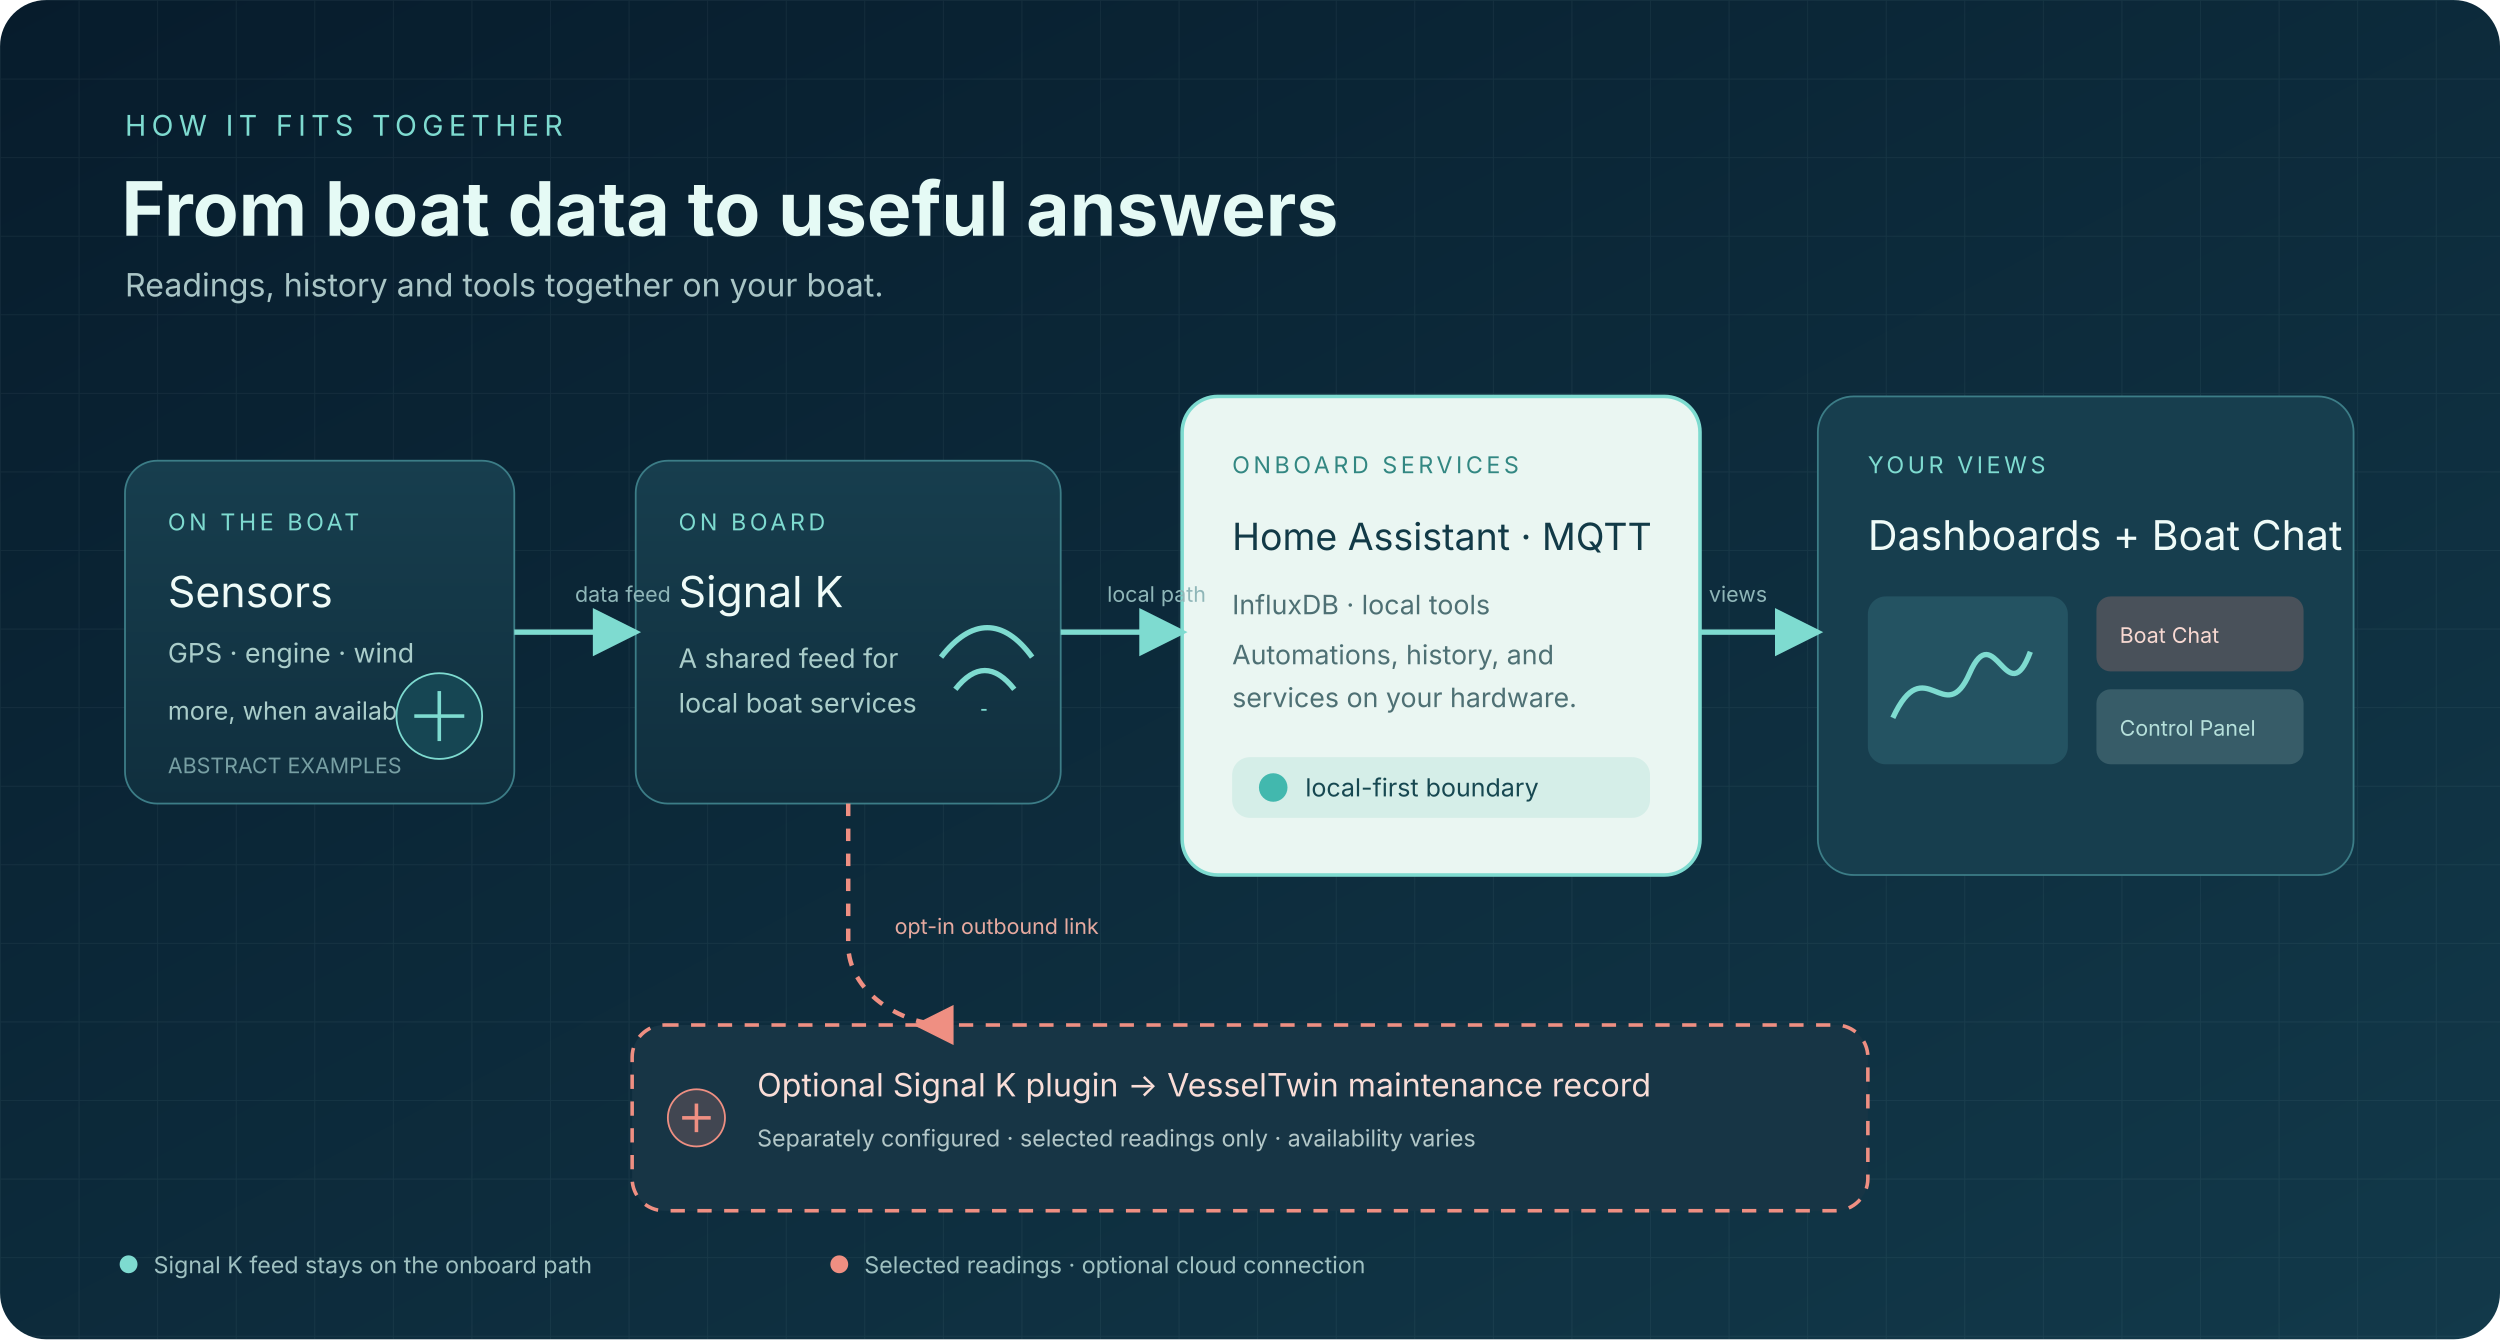
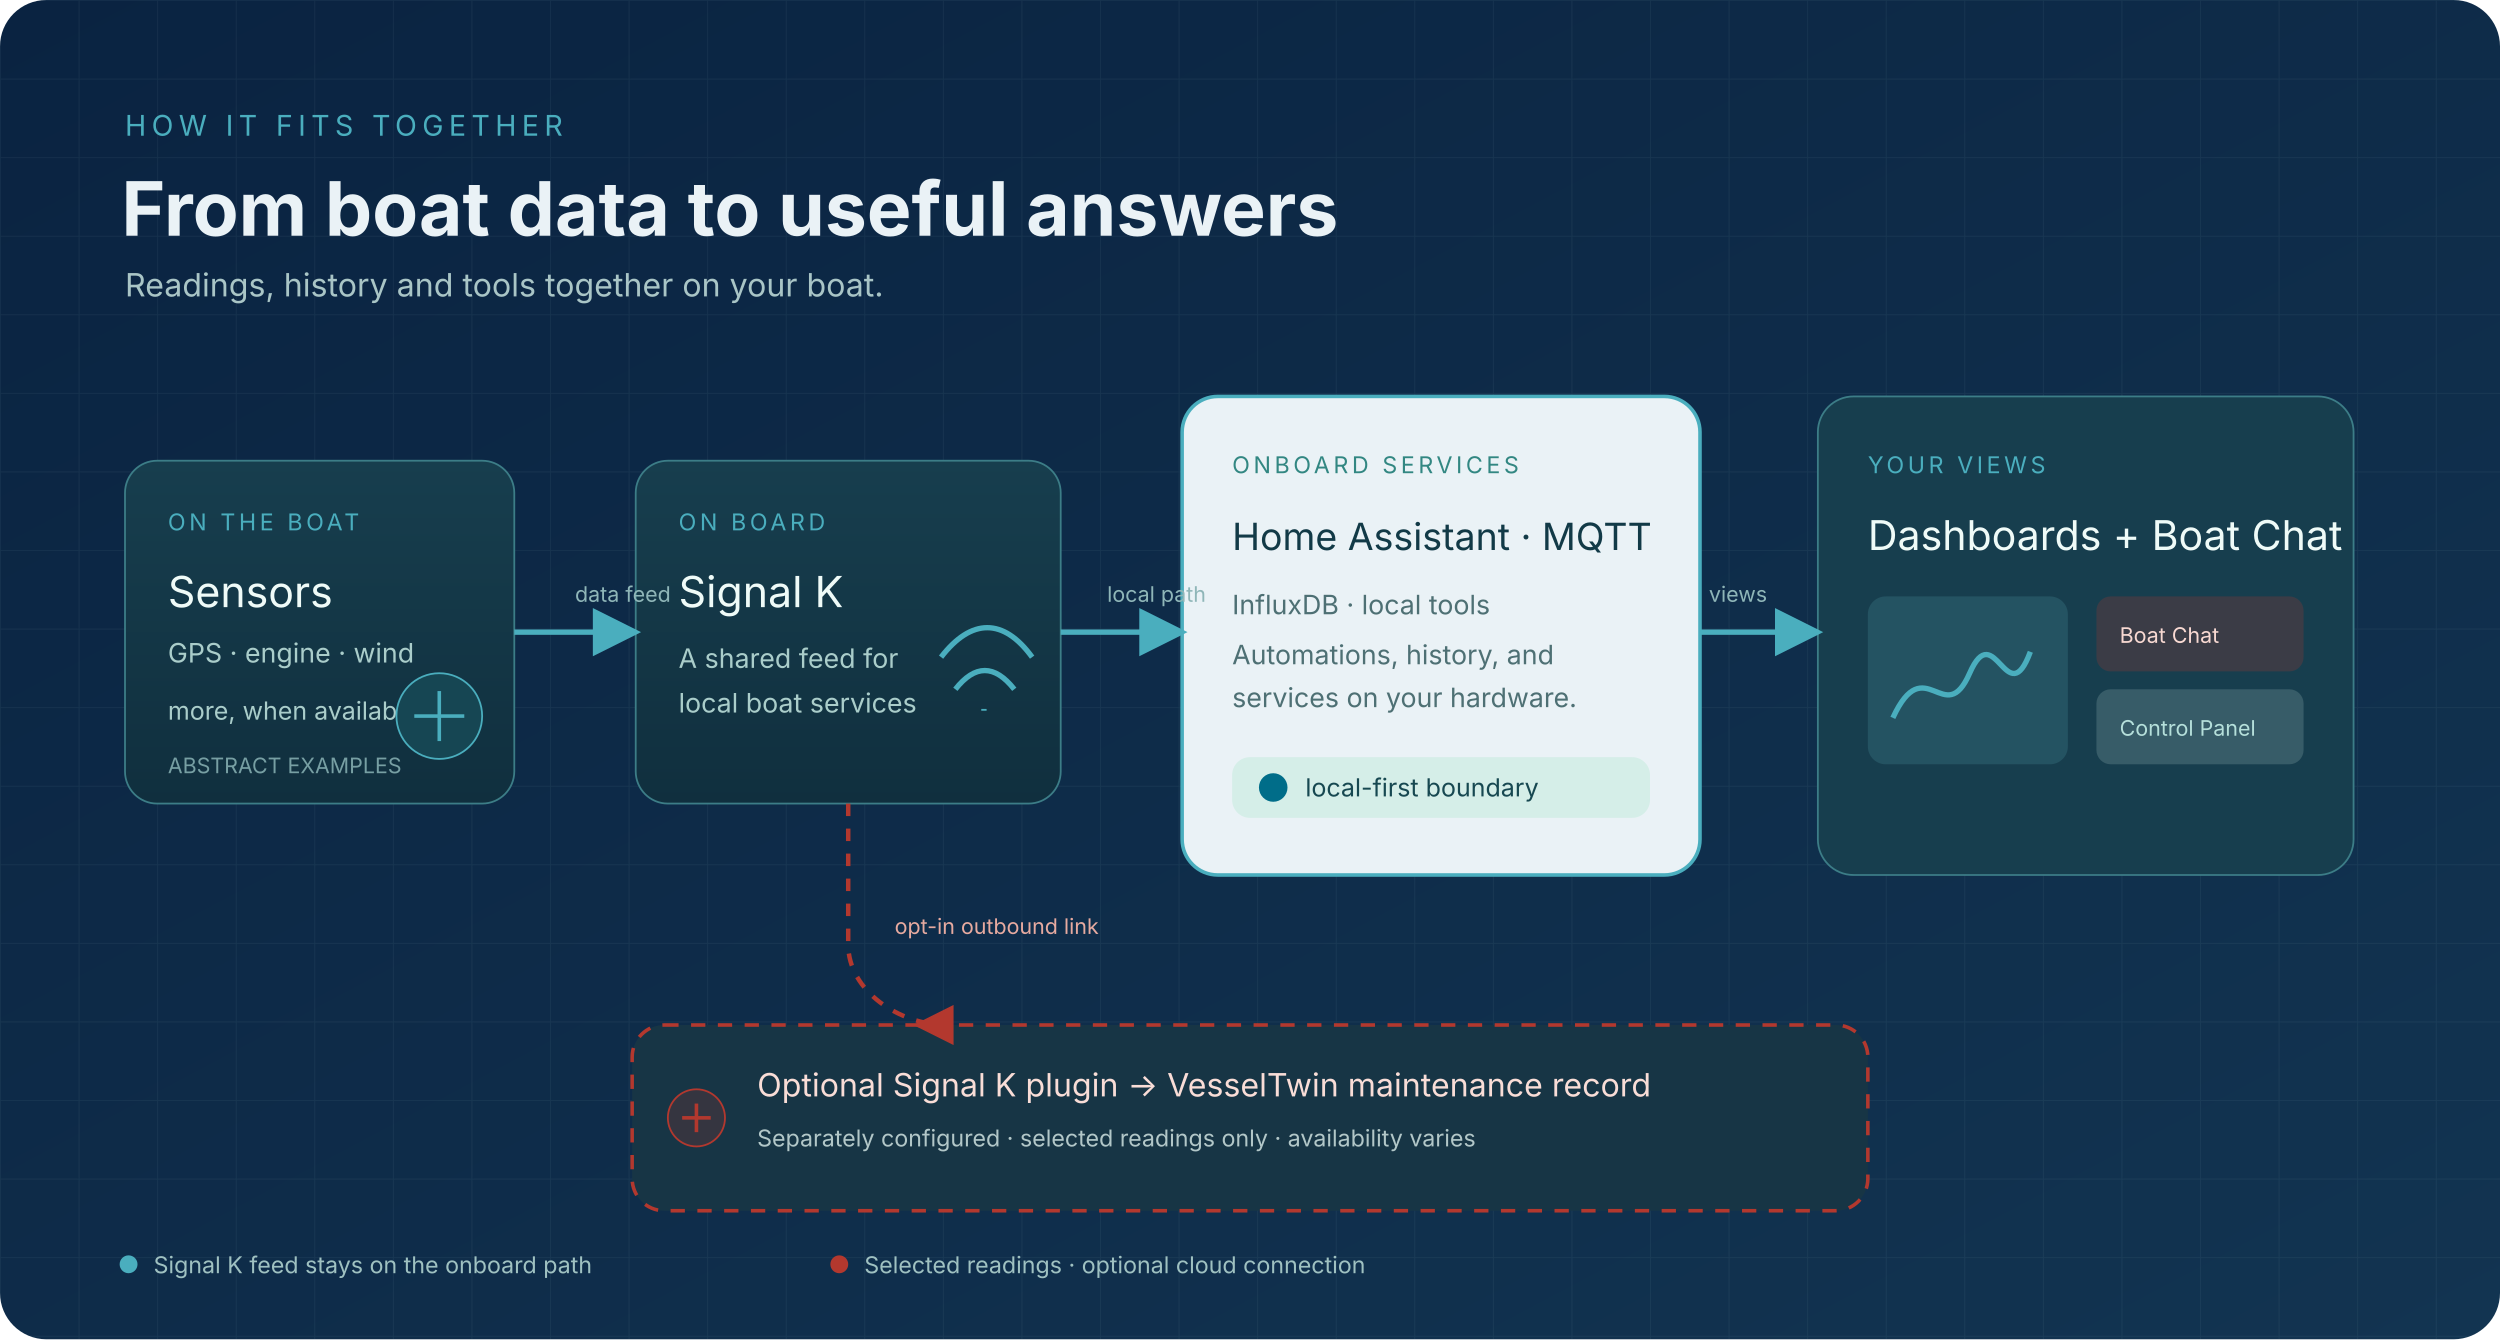
<svg xmlns="http://www.w3.org/2000/svg" viewBox="0 0 1400 750" role="img" aria-labelledby="map-title map-desc">
  <defs>
    <linearGradient id="map-bg" x1="0" y1="0" x2="1" y2="1">
-       <stop stop-color="#071c2c" />
-       <stop offset="1" stop-color="#12394a" />
+       <stop stop-color="#0a2341" />
+       <stop offset="1" stop-color="#123451" />
    </linearGradient>
    <linearGradient id="map-card" x1="0" y1="0" x2="0" y2="1">
      <stop stop-color="#173e4e" />
      <stop offset="1" stop-color="#102f3e" />
    </linearGradient>
    <filter id="map-shadow" x="-20%" y="-20%" width="140%" height="160%">
      <feDropShadow dx="0" dy="10" stdDeviation="12" flood-color="#020b13" flood-opacity=".3" />
    </filter>
    <marker id="map-arrow" markerWidth="9" markerHeight="9" refX="8" refY="4.5" orient="auto">
-       <path d="M0 0L9 4.5L0 9Z" fill="#7edbd0" />
+       <path d="M0 0L9 4.5L0 9Z" fill="#4aaebe" />
    </marker>
    <marker id="map-coral-arrow" markerWidth="9" markerHeight="9" refX="8" refY="4.5" orient="auto">
-       <path d="M0 0L9 4.5L0 9Z" fill="#ef8f82" />
+       <path d="M0 0L9 4.5L0 9Z" fill="#b3382e" />
    </marker>
    <pattern id="map-grid" width="44" height="44" patternUnits="userSpaceOnUse">
      <path d="M44 0H0V44" fill="none" stroke="#b8eee7" stroke-opacity=".06" />
    </pattern>
  </defs>
  <rect width="1400" height="750" rx="26" fill="url(#map-bg)" />
  <rect width="1400" height="750" rx="26" fill="url(#map-grid)" />
-   <g font-family="Inter, ui-sans-serif, system-ui, -apple-system, sans-serif" fill="#e5faf5">
-     <text x="70" y="76" font-size="16" letter-spacing="3" fill="#7edbd0">HOW IT FITS TOGETHER</text>
+   <g font-family="Inter, ui-sans-serif, system-ui, -apple-system, sans-serif" fill="#eaf2f6">
+     <text x="70" y="76" font-size="16" letter-spacing="3" fill="#4aaebe">HOW IT FITS TOGETHER</text>
    <text x="68" y="132" font-size="42" font-weight="700">From boat data to useful answers</text>
    <text x="70" y="166" font-size="18" fill="#a9c5c6">Readings, history and tools together on your boat.</text>
  </g>
  <g font-family="Inter, ui-sans-serif, system-ui, sans-serif">
    <g transform="translate(70 258)">
      <rect width="218" height="192" rx="18" fill="url(#map-card)" stroke="#3c7d87" />
-       <text x="24" y="39" font-size="13" letter-spacing="2" fill="#7edbd0">ON THE BOAT</text>
+       <text x="24" y="39" font-size="13" letter-spacing="2" fill="#4aaebe">ON THE BOAT</text>
      <text x="24" y="82" font-size="24" fill="#effbf8">Sensors</text>
      <text x="24" y="113" font-size="15" fill="#aacdca">GPS · engine · wind</text>
      <text x="24" y="145" font-size="14" fill="#aacdca">more, when available</text>
-       <circle cx="176" cy="143" r="24" fill="#164653" stroke="#7edbd0" />
-       <path d="M162 143h28M176 129v28" stroke="#7edbd0" stroke-width="2" />
+       <circle cx="176" cy="143" r="24" fill="#164653" stroke="#4aaebe" />
+       <path d="M162 143h28M176 129v28" stroke="#4aaebe" stroke-width="2" />
      <text x="24" y="175" font-size="12" fill="#779fa3">ABSTRACT EXAMPLES</text>
    </g>
    <g transform="translate(356 258)">
      <rect width="238" height="192" rx="18" fill="url(#map-card)" stroke="#3c7d87" />
-       <text x="24" y="39" font-size="13" letter-spacing="2" fill="#7edbd0">ON BOARD</text>
+       <text x="24" y="39" font-size="13" letter-spacing="2" fill="#4aaebe">ON BOARD</text>
      <text x="24" y="82" font-size="24" fill="#effbf8">Signal K</text>
      <text x="24" y="116" font-size="15" fill="#aacdca">A shared feed for</text>
      <text x="24" y="141" font-size="15" fill="#aacdca">local boat services</text>
-       <path d="M171 110c17-22 35-22 51 0M179 128c11-14 22-14 33 0M195 139v1" fill="none" stroke="#7edbd0" stroke-width="3" />
+       <path d="M171 110c17-22 35-22 51 0M179 128c11-14 22-14 33 0M195 139v1" fill="none" stroke="#4aaebe" stroke-width="3" />
    </g>
    <g transform="translate(662 222)">
-       <rect width="290" height="268" rx="20" fill="#eaf6f2" stroke="#7edbd0" stroke-width="2" />
+       <rect width="290" height="268" rx="20" fill="#eaf2f6" stroke="#4aaebe" stroke-width="2" />
      <text x="28" y="43" font-size="13" letter-spacing="2" fill="#328782">ONBOARD SERVICES</text>
      <text x="28" y="86" font-size="21" fill="#123a47">Home Assistant · MQTT</text>
      <text x="28" y="122" font-size="15" fill="#4e7074">InfluxDB · local tools</text>
      <text x="28" y="150" font-size="15" fill="#4e7074">Automations, history, and</text>
      <text x="28" y="174" font-size="15" fill="#4e7074">services on your hardware.</text>
      <rect x="28" y="202" width="234" height="34" rx="10" fill="#d5eee8" />
-       <circle cx="51" cy="219" r="8" fill="#42b8ae" />
+       <circle cx="51" cy="219" r="8" fill="#006d89" />
      <text x="69" y="224" font-size="14" fill="#174851">local-first boundary</text>
    </g>
    <g transform="translate(1018 222)">
      <rect width="300" height="268" rx="20" fill="#173e4e" stroke="#3c7d87" />
-       <text x="28" y="43" font-size="13" letter-spacing="2" fill="#7edbd0">YOUR VIEWS</text>
+       <text x="28" y="43" font-size="13" letter-spacing="2" fill="#4aaebe">YOUR VIEWS</text>
      <text x="28" y="86" font-size="23" fill="#effbf8">Dashboards + Boat Chat</text>
      <rect x="28" y="112" width="112" height="94" rx="10" fill="#245362" />
-       <path d="M42 180c18-39 29 7 43-25s21 23 34-12" fill="none" stroke="#7edbd0" stroke-width="3" />
-       <rect x="156" y="112" width="116" height="42" rx="8" fill="#ef8f82" fill-opacity=".23" />
+       <path d="M42 180c18-39 29 7 43-25s21 23 34-12" fill="none" stroke="#4aaebe" stroke-width="3" />
+       <rect x="156" y="112" width="116" height="42" rx="8" fill="#b3382e" fill-opacity=".23" />
      <text x="169" y="138" font-size="12" fill="#f8d9d2">Boat Chat</text>
      <rect x="156" y="164" width="116" height="42" rx="8" fill="#d4eee9" fill-opacity=".17" />
      <text x="169" y="190" font-size="12" fill="#b5dfda">Control Panel</text>
    </g>
  </g>
-   <g fill="none" stroke="#7edbd0" stroke-width="3" marker-end="url(#map-arrow)">
+   <g fill="none" stroke="#4aaebe" stroke-width="3" marker-end="url(#map-arrow)">
    <path d="M288 354h68" />
    <path d="M594 354h68" />
    <path d="M952 354h66" />
  </g>
  <g font-family="Inter, ui-sans-serif, system-ui, sans-serif">
    <text x="322" y="337" font-size="12" fill="#8fb6b8">data feed</text>
    <text x="620" y="337" font-size="12" fill="#8fb6b8">local path</text>
    <text x="957" y="337" font-size="12" fill="#8fb6b8">views</text>
  </g>
  <g transform="translate(354 574)">
-     <rect width="692" height="104" rx="18" fill="#173545" stroke="#ef8f82" stroke-width="2" stroke-dasharray="8 7" />
-     <circle cx="36" cy="52" r="16" fill="#ef8f82" fill-opacity=".2" stroke="#ef8f82" />
-     <path d="M28 52h16M36 44v16" stroke="#ef8f82" stroke-width="2" />
+     <rect width="692" height="104" rx="18" fill="#173545" stroke="#b3382e" stroke-width="2" stroke-dasharray="8 7" />
+     <circle cx="36" cy="52" r="16" fill="#b3382e" fill-opacity=".2" stroke="#b3382e" />
+     <path d="M28 52h16M36 44v16" stroke="#b3382e" stroke-width="2" />
    <text x="70" y="40" font-family="Inter, ui-sans-serif, system-ui, sans-serif" font-size="18" fill="#f9ddd7">Optional Signal K plugin → VesselTwin maintenance record</text>
    <text x="70" y="68" font-family="Inter, ui-sans-serif, system-ui, sans-serif" font-size="13" fill="#b2c7c8">Separately configured · selected readings only · availability varies</text>
  </g>
-   <path d="M475 450v79c0 26 29 45 55 45h-16" fill="none" stroke="#ef8f82" stroke-width="2.5" stroke-dasharray="7 7" marker-end="url(#map-coral-arrow)" />
+   <path d="M475 450v79c0 26 29 45 55 45h-16" fill="none" stroke="#b3382e" stroke-width="2.5" stroke-dasharray="7 7" marker-end="url(#map-coral-arrow)" />
  <text x="501" y="523" font-family="Inter, ui-sans-serif, system-ui, sans-serif" font-size="12" fill="#e7aaa0">opt-in outbound link</text>
  <g font-family="Inter, ui-sans-serif, system-ui, sans-serif" font-size="13" fill="#9fc1c1">
-     <circle cx="72" cy="708" r="5" fill="#7edbd0" />
+     <circle cx="72" cy="708" r="5" fill="#4aaebe" />
    <text x="86" y="713">Signal K feed stays on the onboard path</text>
-     <circle cx="470" cy="708" r="5" fill="#ef8f82" />
+     <circle cx="470" cy="708" r="5" fill="#b3382e" />
    <text x="484" y="713">Selected readings · optional cloud connection</text>
  </g>
</svg>
